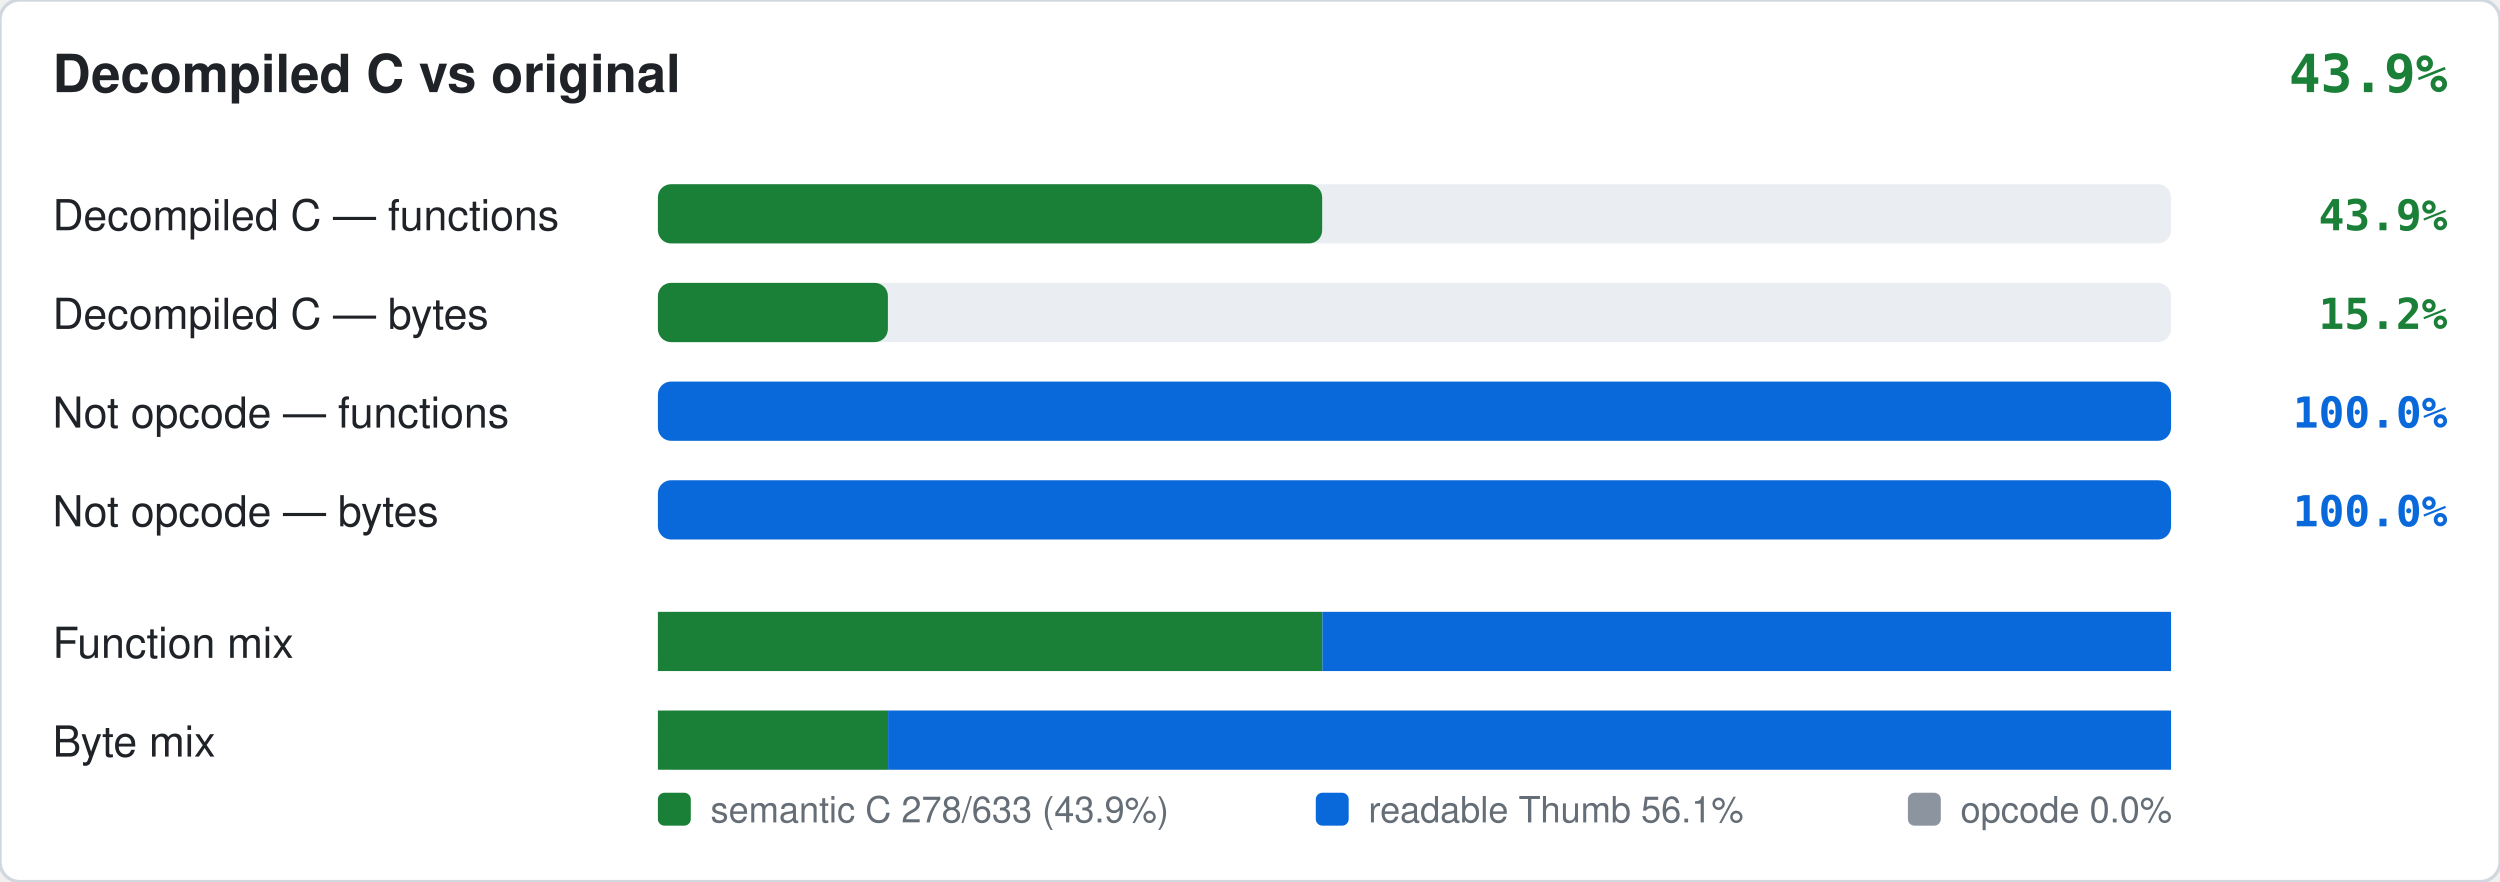
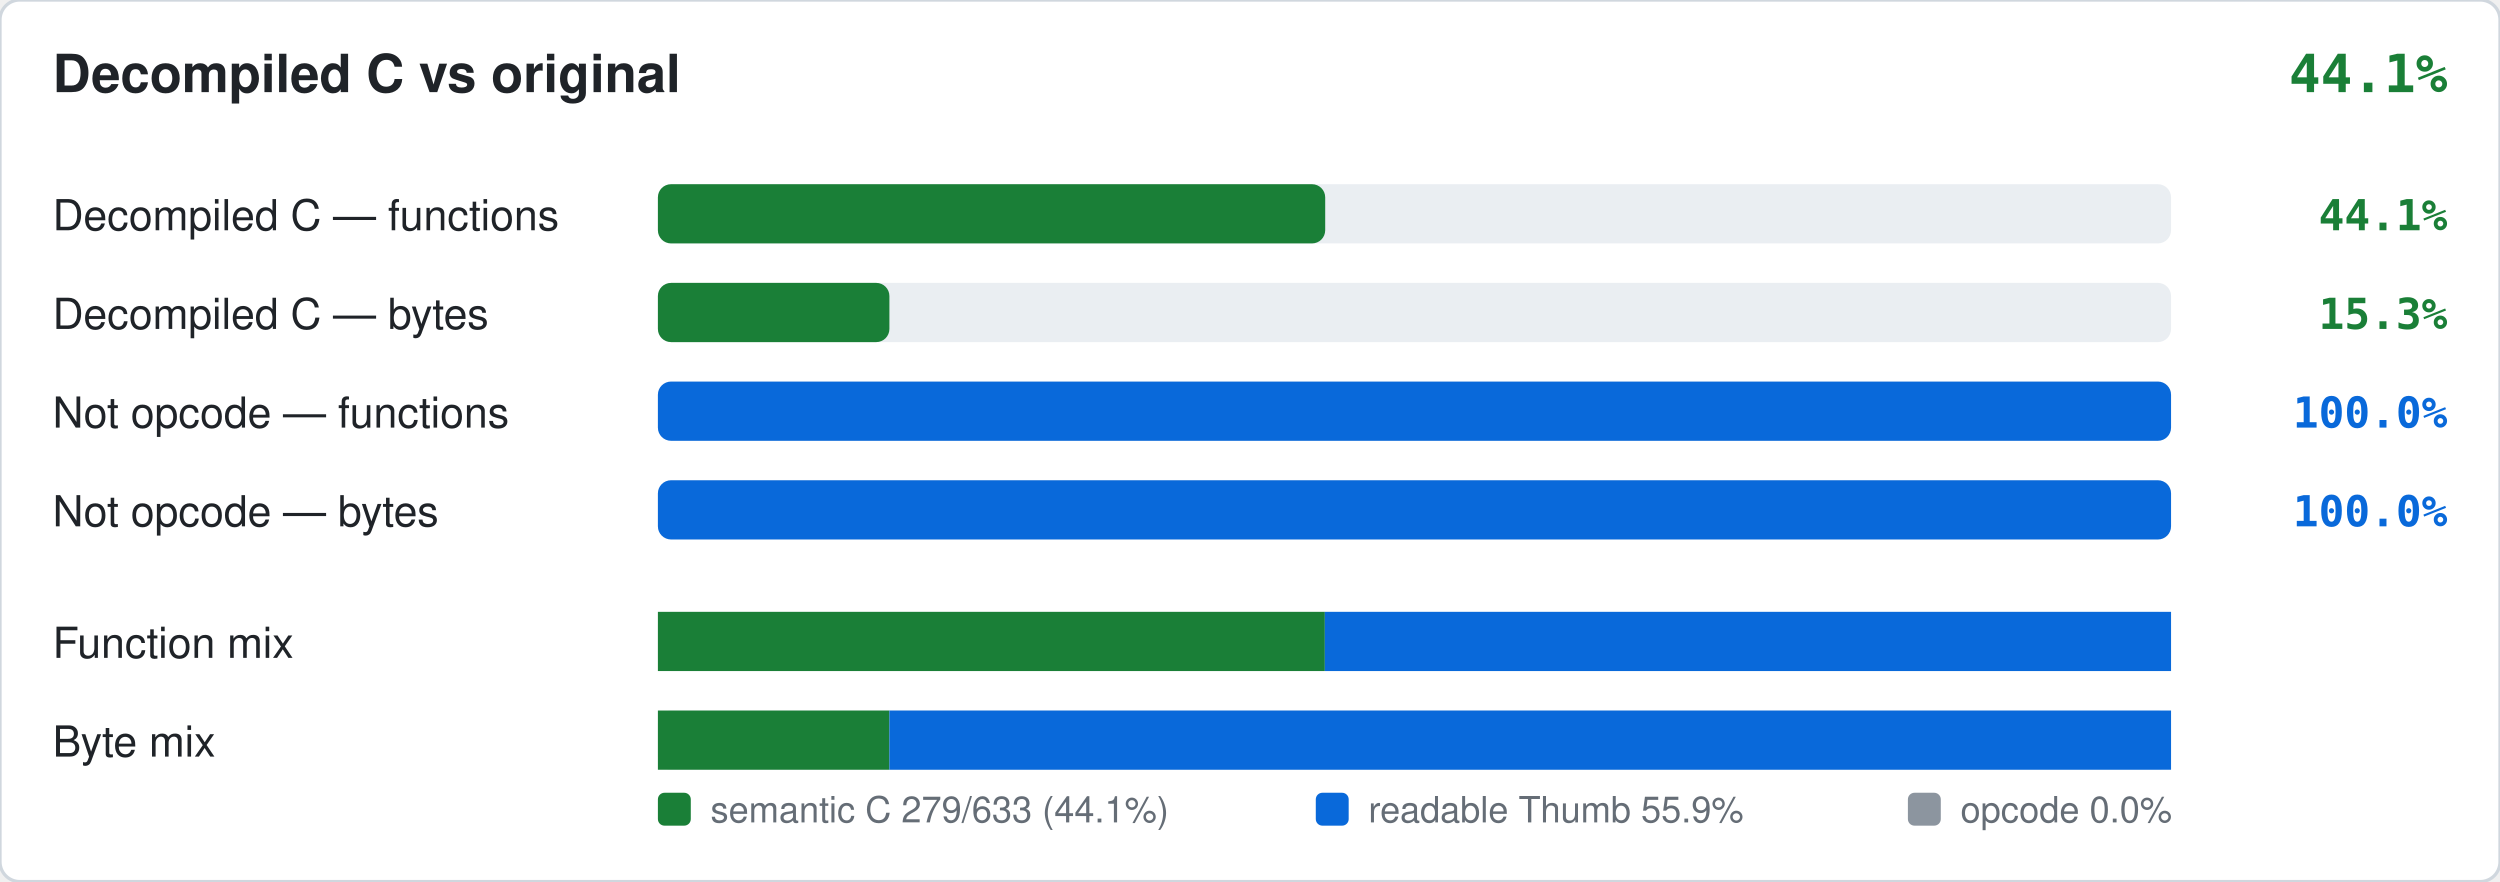
- <svg xmlns="http://www.w3.org/2000/svg" width="760" height="268" viewBox="0 0 760 268" role="img" aria-label="Decompiled C 43.9% functions, 15.2% bytes (278/633, 13,734/90,272)">
+ <svg xmlns="http://www.w3.org/2000/svg" width="760" height="268" viewBox="0 0 760 268" role="img" aria-label="Decompiled C 44.1% functions, 15.3% bytes (279/633, 13,812/90,272)">
  <rect width="760" height="268" rx="6" fill="#ffffff" stroke="#d0d7de" />
  <text x="16" y="28" font-family="-apple-system,BlinkMacSystemFont,Segoe UI,Helvetica,Arial,sans-serif" font-size="16" font-weight="600" fill="#1f2328">Decompiled C vs original</text>
-   <text x="744" y="28" text-anchor="end" font-family="ui-monospace,SFMono-Regular,Menlo,Consolas,monospace" font-size="16" font-weight="700" fill="#1a7f37">43.9%</text>
+   <text x="744" y="28" text-anchor="end" font-family="ui-monospace,SFMono-Regular,Menlo,Consolas,monospace" font-size="16" font-weight="700" fill="#1a7f37">44.1%</text>
  <text x="16" y="70" font-family="-apple-system,BlinkMacSystemFont,Segoe UI,Helvetica,Arial,sans-serif" font-size="13" fill="#1f2328">Decompiled C — functions</text>
  <rect x="200.00" y="56.00" width="460.00" height="18.00" rx="4" fill="#eaeef2" />
-   <rect x="200.00" y="56.00" width="201.94" height="18.00" rx="4" fill="#1a7f37" />
-   <text x="744" y="70" text-anchor="end" font-family="ui-monospace,SFMono-Regular,Menlo,Consolas,monospace" font-size="13" font-weight="700" fill="#1a7f37">43.9%</text>
+   <rect x="200.00" y="56.00" width="202.86" height="18.00" rx="4" fill="#1a7f37" />
+   <text x="744" y="70" text-anchor="end" font-family="ui-monospace,SFMono-Regular,Menlo,Consolas,monospace" font-size="13" font-weight="700" fill="#1a7f37">44.1%</text>
  <text x="16" y="100" font-family="-apple-system,BlinkMacSystemFont,Segoe UI,Helvetica,Arial,sans-serif" font-size="13" fill="#1f2328">Decompiled C — bytes</text>
  <rect x="200.00" y="86.00" width="460.00" height="18.00" rx="4" fill="#eaeef2" />
-   <rect x="200.00" y="86.00" width="69.92" height="18.00" rx="4" fill="#1a7f37" />
-   <text x="744" y="100" text-anchor="end" font-family="ui-monospace,SFMono-Regular,Menlo,Consolas,monospace" font-size="13" font-weight="700" fill="#1a7f37">15.2%</text>
+   <rect x="200.00" y="86.00" width="70.38" height="18.00" rx="4" fill="#1a7f37" />
+   <text x="744" y="100" text-anchor="end" font-family="ui-monospace,SFMono-Regular,Menlo,Consolas,monospace" font-size="13" font-weight="700" fill="#1a7f37">15.3%</text>
  <text x="16" y="130" font-family="-apple-system,BlinkMacSystemFont,Segoe UI,Helvetica,Arial,sans-serif" font-size="13" fill="#1f2328">Not opcode — functions</text>
  <rect x="200.00" y="116.00" width="460.00" height="18.00" rx="4" fill="#eaeef2" />
  <rect x="200.00" y="116.00" width="460.00" height="18.00" rx="4" fill="#0969da" />
  <text x="744" y="130" text-anchor="end" font-family="ui-monospace,SFMono-Regular,Menlo,Consolas,monospace" font-size="13" font-weight="700" fill="#0969da">100.0%</text>
  <text x="16" y="160" font-family="-apple-system,BlinkMacSystemFont,Segoe UI,Helvetica,Arial,sans-serif" font-size="13" fill="#1f2328">Not opcode — bytes</text>
  <rect x="200.00" y="146.00" width="460.00" height="18.00" rx="4" fill="#eaeef2" />
  <rect x="200.00" y="146.00" width="460.00" height="18.00" rx="4" fill="#0969da" />
  <text x="744" y="160" text-anchor="end" font-family="ui-monospace,SFMono-Regular,Menlo,Consolas,monospace" font-size="13" font-weight="700" fill="#0969da">100.0%</text>
  <text x="16" y="200" font-family="-apple-system,BlinkMacSystemFont,Segoe UI,Helvetica,Arial,sans-serif" font-size="13" fill="#1f2328">Function mix</text>
  <rect x="200.00" y="186.00" width="460.00" height="18.00" rx="4" fill="#eaeef2" />
-   <rect x="200.00" y="186.00" width="202.02" height="18.00" fill="#1a7f37" />
-   <rect x="402.02" y="186.00" width="257.98" height="18.00" fill="#0969da" />
+   <rect x="200.00" y="186.00" width="202.75" height="18.00" fill="#1a7f37" />
+   <rect x="402.75" y="186.00" width="257.25" height="18.00" fill="#0969da" />
  <text x="16" y="230" font-family="-apple-system,BlinkMacSystemFont,Segoe UI,Helvetica,Arial,sans-serif" font-size="13" fill="#1f2328">Byte mix</text>
  <rect x="200.00" y="216.00" width="460.00" height="18.00" rx="4" fill="#eaeef2" />
-   <rect x="200.00" y="216.00" width="69.98" height="18.00" fill="#1a7f37" />
-   <rect x="269.98" y="216.00" width="390.02" height="18.00" fill="#0969da" />
+   <rect x="200.00" y="216.00" width="70.38" height="18.00" fill="#1a7f37" />
+   <rect x="270.38" y="216.00" width="389.62" height="18.00" fill="#0969da" />
  <rect x="200" y="241" width="10" height="10" rx="2" fill="#1a7f37" />
-   <text x="216" y="250" font-family="-apple-system,BlinkMacSystemFont,Segoe UI,Helvetica,Arial,sans-serif" font-size="11" fill="#656d76">semantic C 278/633 (43.9%)</text>
+   <text x="216" y="250" font-family="-apple-system,BlinkMacSystemFont,Segoe UI,Helvetica,Arial,sans-serif" font-size="11" fill="#656d76">semantic C 279/633 (44.1%)</text>
  <rect x="400" y="241" width="10" height="10" rx="2" fill="#0969da" />
-   <text x="416" y="250" font-family="-apple-system,BlinkMacSystemFont,Segoe UI,Helvetica,Arial,sans-serif" font-size="11" fill="#656d76">readable Thumb 56.1%</text>
+   <text x="416" y="250" font-family="-apple-system,BlinkMacSystemFont,Segoe UI,Helvetica,Arial,sans-serif" font-size="11" fill="#656d76">readable Thumb 55.9%</text>
  <rect x="580" y="241" width="10" height="10" rx="2" fill="#8c959f" />
  <text x="596" y="250" font-family="-apple-system,BlinkMacSystemFont,Segoe UI,Helvetica,Arial,sans-serif" font-size="11" fill="#656d76">opcode 0.0%</text>
</svg>
